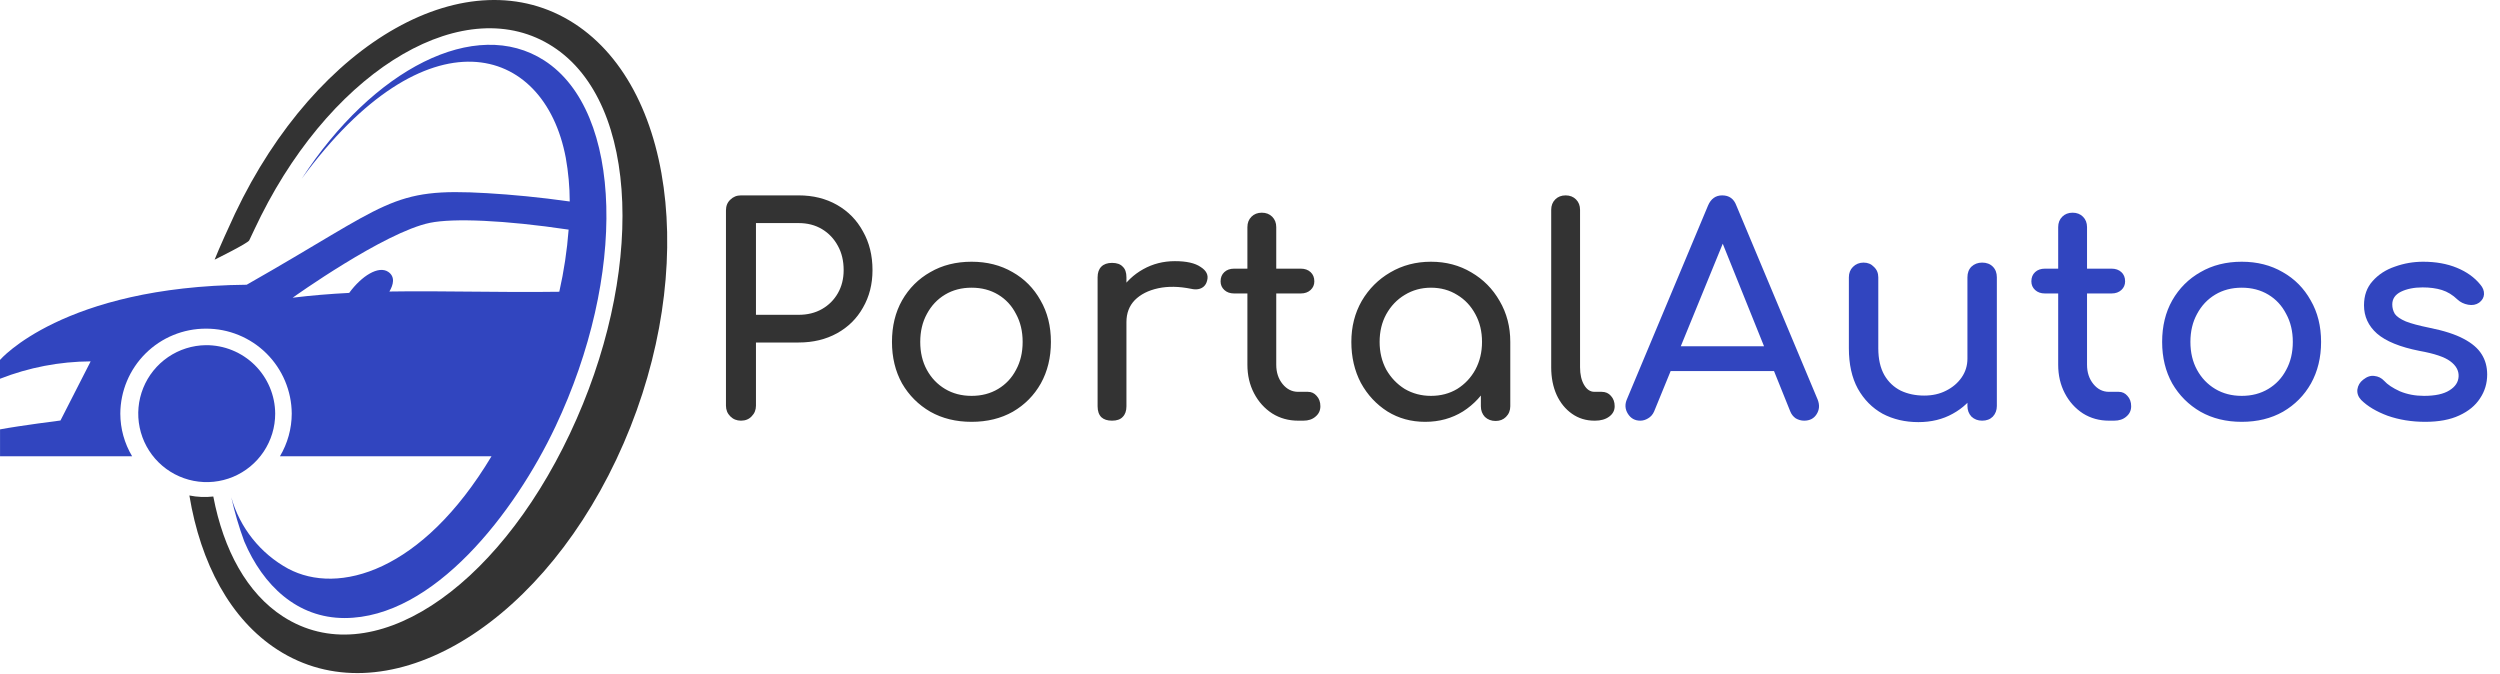
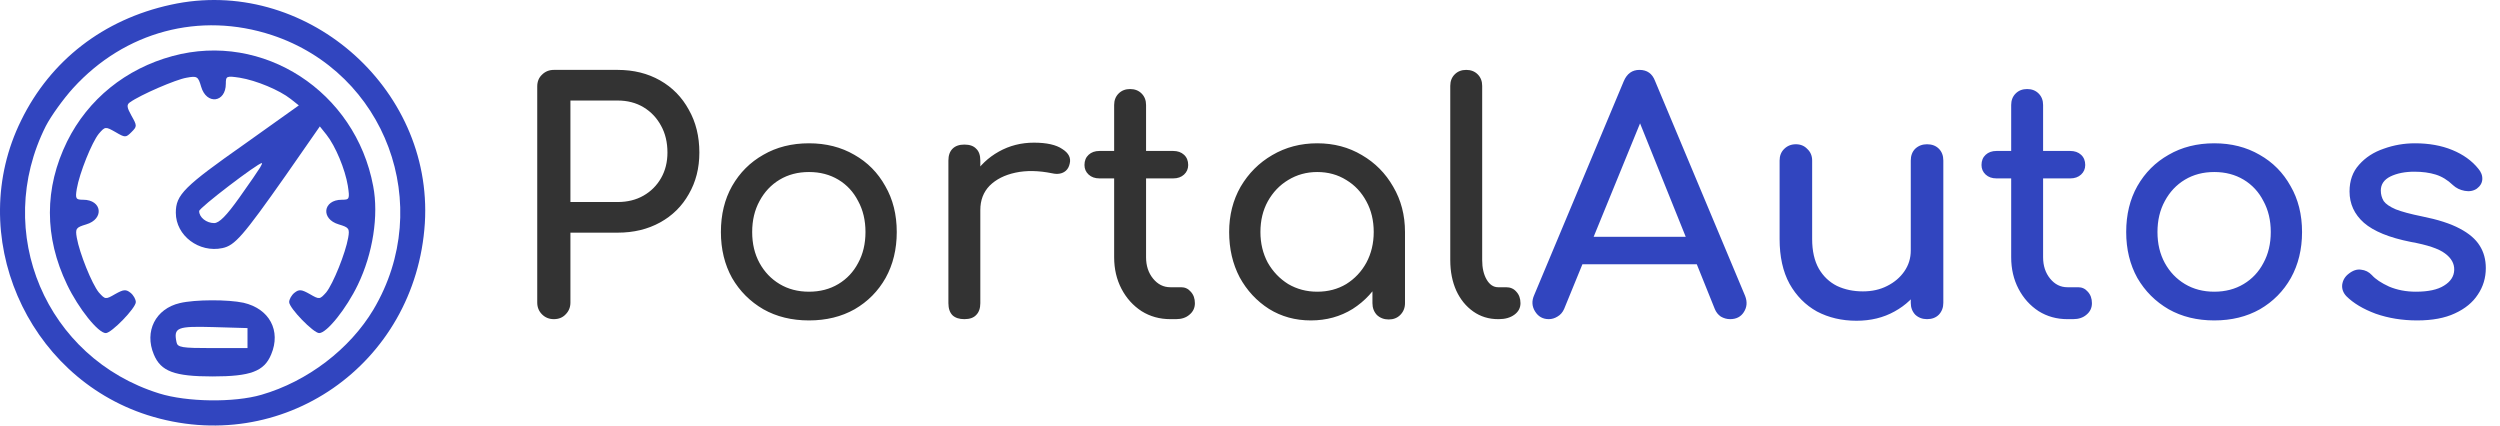
- <svg xmlns="http://www.w3.org/2000/svg" width="208" height="56" viewBox="0 0 208 56" fill="none">
-   <path d="M47.76 1.942C38.999 -3.705 26.379 3.382 19.554 17.774C19.131 18.669 18.212 20.696 17.855 21.605C17.855 21.605 20.62 20.243 20.735 20.001C20.882 19.689 21.558 18.259 21.718 17.954C27.993 5.471 38.849 -0.741 45.989 3.874C53.316 8.6 53.608 22.992 47.412 36.088C41.217 49.184 30.885 56.026 23.555 51.299C20.557 49.368 18.599 45.773 17.747 41.309C17.083 41.386 16.411 41.357 15.756 41.224C16.694 46.878 19.17 51.532 23.089 54.058C31.85 59.705 44.47 52.618 51.279 38.226C58.088 23.835 56.523 7.593 47.76 1.942Z" fill="#333333" />
-   <path d="M17.133 28.718C16.009 28.731 14.915 29.076 13.986 29.71C13.058 30.344 12.338 31.238 11.917 32.28C11.496 33.322 11.392 34.466 11.62 35.566C11.847 36.667 12.394 37.676 13.194 38.466C13.993 39.256 15.008 39.792 16.111 40.007C17.215 40.222 18.357 40.105 19.394 39.672C20.431 39.239 21.317 38.509 21.94 37.573C22.563 36.638 22.896 35.539 22.896 34.415C22.892 33.663 22.739 32.919 22.447 32.225C22.155 31.532 21.73 30.902 21.195 30.373C20.659 29.844 20.025 29.426 19.328 29.142C18.632 28.858 17.886 28.714 17.133 28.718Z" fill="#3145BF" />
-   <path d="M17.134 27.344C19.017 27.337 20.827 28.078 22.166 29.403C23.504 30.729 24.262 32.531 24.273 34.415C24.269 35.665 23.929 36.891 23.29 37.964H40.892C35.12 47.593 28.137 49.541 23.968 47.311C22.825 46.686 21.817 45.839 21.006 44.819C20.194 43.799 19.594 42.627 19.242 41.372C19.519 42.618 19.88 43.844 20.321 45.042C21.889 48.735 24.746 51.421 28.665 51.421C36.094 51.421 42.837 42.628 46.209 35.498C52.145 22.953 51.876 9.282 45.284 5.032C39.557 1.339 31.026 5.747 25.1 14.871C35.428 0.785 45.277 3.579 47.074 13.133C47.288 14.331 47.398 15.546 47.402 16.764C44.867 16.406 42.578 16.193 40.531 16.072C32.466 15.596 32.466 16.905 20.525 23.69C5.234 23.838 0 29.945 0 29.945V31.513C2.404 30.571 4.961 30.08 7.543 30.066L5.031 34.986C5.031 34.986 1.728 35.403 0.003 35.724V37.964H10.994C10.352 36.891 10.013 35.665 10.01 34.415C10.02 32.534 10.776 30.733 12.111 29.408C13.446 28.083 15.252 27.341 17.134 27.344ZM35.776 18.538C37.717 18.141 41.984 18.312 47.31 19.105C47.178 20.845 46.918 22.573 46.533 24.274C41.492 24.346 36.864 24.182 32.397 24.255C32.725 23.707 32.906 23.021 32.296 22.615C31.495 22.083 30.098 22.943 29.052 24.369C27.478 24.451 25.913 24.576 24.349 24.77C24.349 24.766 31.991 19.309 35.776 18.538Z" fill="#3145BF" />
-   <path d="M61.648 35C61.296 35 61 34.88 60.76 34.64C60.52 34.4 60.4 34.104 60.4 33.752V17.504C60.4 17.136 60.52 16.84 60.76 16.616C61 16.376 61.296 16.256 61.648 16.256H66.448C67.648 16.256 68.712 16.52 69.64 17.048C70.568 17.576 71.288 18.312 71.8 19.256C72.328 20.184 72.592 21.256 72.592 22.472C72.592 23.64 72.328 24.68 71.8 25.592C71.288 26.504 70.568 27.216 69.64 27.728C68.712 28.24 67.648 28.496 66.448 28.496H62.896V33.752C62.896 34.104 62.776 34.4 62.536 34.64C62.312 34.88 62.016 35 61.648 35ZM62.896 26.192H66.448C67.184 26.192 67.832 26.032 68.392 25.712C68.952 25.392 69.392 24.952 69.712 24.392C70.032 23.832 70.192 23.192 70.192 22.472C70.192 21.704 70.032 21.032 69.712 20.456C69.392 19.864 68.952 19.4 68.392 19.064C67.832 18.728 67.184 18.56 66.448 18.56H62.896V26.192ZM80.836 35.096C79.54 35.096 78.396 34.816 77.404 34.256C76.412 33.68 75.628 32.896 75.052 31.904C74.492 30.896 74.212 29.744 74.212 28.448C74.212 27.136 74.492 25.984 75.052 24.992C75.628 23.984 76.412 23.2 77.404 22.64C78.396 22.064 79.54 21.776 80.836 21.776C82.116 21.776 83.252 22.064 84.244 22.64C85.236 23.2 86.012 23.984 86.572 24.992C87.148 25.984 87.436 27.136 87.436 28.448C87.436 29.744 87.156 30.896 86.596 31.904C86.036 32.896 85.26 33.68 84.268 34.256C83.276 34.816 82.132 35.096 80.836 35.096ZM80.836 32.936C81.668 32.936 82.404 32.744 83.044 32.36C83.684 31.976 84.18 31.448 84.532 30.776C84.9 30.104 85.084 29.328 85.084 28.448C85.084 27.568 84.9 26.792 84.532 26.12C84.18 25.432 83.684 24.896 83.044 24.512C82.404 24.128 81.668 23.936 80.836 23.936C80.004 23.936 79.268 24.128 78.628 24.512C77.988 24.896 77.484 25.432 77.116 26.12C76.748 26.792 76.564 27.568 76.564 28.448C76.564 29.328 76.748 30.104 77.116 30.776C77.484 31.448 77.988 31.976 78.628 32.36C79.268 32.744 80.004 32.936 80.836 32.936ZM92.496 26.792C92.496 25.832 92.728 24.976 93.192 24.224C93.672 23.456 94.312 22.848 95.112 22.4C95.912 21.952 96.792 21.728 97.752 21.728C98.712 21.728 99.424 21.888 99.888 22.208C100.368 22.512 100.552 22.88 100.44 23.312C100.392 23.536 100.296 23.712 100.152 23.84C100.024 23.952 99.872 24.024 99.696 24.056C99.52 24.088 99.328 24.08 99.12 24.032C98.096 23.824 97.176 23.808 96.36 23.984C95.544 24.16 94.896 24.488 94.416 24.968C93.952 25.448 93.72 26.056 93.72 26.792H92.496ZM92.52 35C92.136 35 91.84 34.904 91.632 34.712C91.424 34.504 91.32 34.2 91.32 33.8V23.072C91.32 22.688 91.424 22.392 91.632 22.184C91.84 21.976 92.136 21.872 92.52 21.872C92.92 21.872 93.216 21.976 93.408 22.184C93.616 22.376 93.72 22.672 93.72 23.072V33.8C93.72 34.184 93.616 34.48 93.408 34.688C93.216 34.896 92.92 35 92.52 35ZM108.008 35C107.208 35 106.488 34.8 105.848 34.4C105.208 33.984 104.704 33.424 104.336 32.72C103.968 32.016 103.784 31.224 103.784 30.344V18.896C103.784 18.544 103.896 18.256 104.12 18.032C104.344 17.808 104.632 17.696 104.984 17.696C105.336 17.696 105.624 17.808 105.848 18.032C106.072 18.256 106.184 18.544 106.184 18.896V30.344C106.184 30.984 106.36 31.52 106.712 31.952C107.064 32.384 107.496 32.6 108.008 32.6H108.824C109.112 32.6 109.352 32.712 109.544 32.936C109.752 33.16 109.856 33.448 109.856 33.8C109.856 34.152 109.72 34.44 109.448 34.664C109.192 34.888 108.856 35 108.44 35H108.008ZM102.68 24.416C102.344 24.416 102.072 24.32 101.864 24.128C101.656 23.936 101.552 23.696 101.552 23.408C101.552 23.088 101.656 22.832 101.864 22.64C102.072 22.448 102.344 22.352 102.68 22.352H108.224C108.56 22.352 108.832 22.448 109.04 22.64C109.248 22.832 109.352 23.088 109.352 23.408C109.352 23.696 109.248 23.936 109.04 24.128C108.832 24.32 108.56 24.416 108.224 24.416H102.68ZM118.576 35.096C117.408 35.096 116.36 34.808 115.432 34.232C114.504 33.64 113.768 32.848 113.224 31.856C112.696 30.848 112.432 29.712 112.432 28.448C112.432 27.184 112.72 26.048 113.296 25.04C113.888 24.032 114.68 23.24 115.672 22.664C116.68 22.072 117.808 21.776 119.056 21.776C120.304 21.776 121.424 22.072 122.416 22.664C123.408 23.24 124.192 24.032 124.768 25.04C125.36 26.048 125.656 27.184 125.656 28.448H124.72C124.72 29.712 124.448 30.848 123.904 31.856C123.376 32.848 122.648 33.64 121.72 34.232C120.792 34.808 119.744 35.096 118.576 35.096ZM119.056 32.936C119.872 32.936 120.6 32.744 121.24 32.36C121.88 31.96 122.384 31.424 122.752 30.752C123.12 30.064 123.304 29.296 123.304 28.448C123.304 27.584 123.12 26.816 122.752 26.144C122.384 25.456 121.88 24.92 121.24 24.536C120.6 24.136 119.872 23.936 119.056 23.936C118.256 23.936 117.528 24.136 116.872 24.536C116.232 24.92 115.72 25.456 115.336 26.144C114.968 26.816 114.784 27.584 114.784 28.448C114.784 29.296 114.968 30.064 115.336 30.752C115.72 31.424 116.232 31.96 116.872 32.36C117.528 32.744 118.256 32.936 119.056 32.936ZM124.432 35.024C124.08 35.024 123.784 34.912 123.544 34.688C123.32 34.448 123.208 34.152 123.208 33.8V30.128L123.664 27.584L125.656 28.448V33.8C125.656 34.152 125.536 34.448 125.296 34.688C125.072 34.912 124.784 35.024 124.432 35.024ZM132.66 35C131.956 35 131.332 34.808 130.788 34.424C130.244 34.04 129.82 33.52 129.516 32.864C129.212 32.192 129.06 31.424 129.06 30.56V17.456C129.06 17.104 129.172 16.816 129.396 16.592C129.62 16.368 129.908 16.256 130.26 16.256C130.612 16.256 130.9 16.368 131.124 16.592C131.348 16.816 131.46 17.104 131.46 17.456V30.56C131.46 31.152 131.572 31.64 131.796 32.024C132.02 32.408 132.308 32.6 132.66 32.6H133.26C133.58 32.6 133.836 32.712 134.028 32.936C134.236 33.16 134.34 33.448 134.34 33.8C134.34 34.152 134.188 34.44 133.884 34.664C133.58 34.888 133.188 35 132.708 35H132.66Z" fill="#333333" />
-   <path d="M136.471 35C136.023 35 135.679 34.808 135.439 34.424C135.199 34.04 135.175 33.632 135.367 33.2L142.111 17.096C142.351 16.536 142.743 16.256 143.287 16.256C143.863 16.256 144.255 16.536 144.463 17.096L151.231 33.248C151.407 33.696 151.375 34.104 151.135 34.472C150.911 34.824 150.567 35 150.103 35C149.863 35 149.631 34.936 149.407 34.808C149.199 34.664 149.047 34.472 148.951 34.232L142.999 19.448H143.671L137.623 34.232C137.511 34.488 137.343 34.68 137.119 34.808C136.911 34.936 136.695 35 136.471 35ZM137.743 30.872L138.703 28.808H148.111L149.071 30.872H137.743ZM159.61 35.12C158.506 35.12 157.514 34.888 156.634 34.424C155.77 33.944 155.082 33.248 154.57 32.336C154.074 31.424 153.826 30.304 153.826 28.976V23.072C153.826 22.72 153.938 22.432 154.162 22.208C154.402 21.968 154.698 21.848 155.05 21.848C155.402 21.848 155.69 21.968 155.914 22.208C156.154 22.432 156.274 22.72 156.274 23.072V28.976C156.274 29.872 156.442 30.616 156.778 31.208C157.114 31.784 157.57 32.216 158.146 32.504C158.722 32.776 159.37 32.912 160.09 32.912C160.778 32.912 161.386 32.776 161.914 32.504C162.458 32.232 162.89 31.864 163.21 31.4C163.53 30.936 163.69 30.416 163.69 29.84H165.202C165.202 30.832 164.954 31.728 164.458 32.528C163.978 33.328 163.314 33.96 162.466 34.424C161.634 34.888 160.682 35.12 159.61 35.12ZM164.914 35C164.562 35 164.266 34.888 164.026 34.664C163.802 34.424 163.69 34.128 163.69 33.776V23.072C163.69 22.704 163.802 22.408 164.026 22.184C164.266 21.96 164.562 21.848 164.914 21.848C165.282 21.848 165.578 21.96 165.802 22.184C166.026 22.408 166.138 22.704 166.138 23.072V33.776C166.138 34.128 166.026 34.424 165.802 34.664C165.578 34.888 165.282 35 164.914 35ZM175.465 35C174.665 35 173.945 34.8 173.305 34.4C172.665 33.984 172.161 33.424 171.793 32.72C171.425 32.016 171.241 31.224 171.241 30.344V18.896C171.241 18.544 171.353 18.256 171.577 18.032C171.801 17.808 172.089 17.696 172.441 17.696C172.793 17.696 173.081 17.808 173.305 18.032C173.529 18.256 173.641 18.544 173.641 18.896V30.344C173.641 30.984 173.817 31.52 174.169 31.952C174.521 32.384 174.953 32.6 175.465 32.6H176.281C176.569 32.6 176.809 32.712 177.001 32.936C177.209 33.16 177.313 33.448 177.313 33.8C177.313 34.152 177.177 34.44 176.905 34.664C176.649 34.888 176.313 35 175.897 35H175.465ZM170.137 24.416C169.801 24.416 169.529 24.32 169.321 24.128C169.113 23.936 169.009 23.696 169.009 23.408C169.009 23.088 169.113 22.832 169.321 22.64C169.529 22.448 169.801 22.352 170.137 22.352H175.681C176.017 22.352 176.289 22.448 176.497 22.64C176.705 22.832 176.809 23.088 176.809 23.408C176.809 23.696 176.705 23.936 176.497 24.128C176.289 24.32 176.017 24.416 175.681 24.416H170.137ZM186.514 35.096C185.218 35.096 184.074 34.816 183.082 34.256C182.09 33.68 181.306 32.896 180.73 31.904C180.17 30.896 179.89 29.744 179.89 28.448C179.89 27.136 180.17 25.984 180.73 24.992C181.306 23.984 182.09 23.2 183.082 22.64C184.074 22.064 185.218 21.776 186.514 21.776C187.794 21.776 188.93 22.064 189.922 22.64C190.914 23.2 191.69 23.984 192.25 24.992C192.826 25.984 193.114 27.136 193.114 28.448C193.114 29.744 192.834 30.896 192.274 31.904C191.714 32.896 190.938 33.68 189.946 34.256C188.954 34.816 187.81 35.096 186.514 35.096ZM186.514 32.936C187.346 32.936 188.082 32.744 188.722 32.36C189.362 31.976 189.858 31.448 190.21 30.776C190.578 30.104 190.762 29.328 190.762 28.448C190.762 27.568 190.578 26.792 190.21 26.12C189.858 25.432 189.362 24.896 188.722 24.512C188.082 24.128 187.346 23.936 186.514 23.936C185.682 23.936 184.946 24.128 184.306 24.512C183.666 24.896 183.162 25.432 182.794 26.12C182.426 26.792 182.242 27.568 182.242 28.448C182.242 29.328 182.426 30.104 182.794 30.776C183.162 31.448 183.666 31.976 184.306 32.36C184.946 32.744 185.682 32.936 186.514 32.936ZM201.773 35.096C200.653 35.096 199.613 34.928 198.653 34.592C197.709 34.24 196.973 33.8 196.445 33.272C196.205 33.016 196.101 32.728 196.133 32.408C196.181 32.072 196.341 31.8 196.613 31.592C196.933 31.336 197.245 31.232 197.549 31.28C197.869 31.312 198.141 31.448 198.365 31.688C198.637 31.992 199.069 32.28 199.661 32.552C200.269 32.808 200.941 32.936 201.677 32.936C202.605 32.936 203.309 32.784 203.789 32.48C204.285 32.176 204.541 31.784 204.557 31.304C204.573 30.824 204.341 30.408 203.861 30.056C203.397 29.704 202.541 29.416 201.293 29.192C199.677 28.872 198.501 28.392 197.765 27.752C197.045 27.112 196.685 26.328 196.685 25.4C196.685 24.584 196.925 23.912 197.405 23.384C197.885 22.84 198.501 22.44 199.253 22.184C200.005 21.912 200.789 21.776 201.605 21.776C202.661 21.776 203.597 21.944 204.413 22.28C205.229 22.616 205.877 23.08 206.357 23.672C206.581 23.928 206.685 24.2 206.669 24.488C206.653 24.76 206.517 24.992 206.261 25.184C206.005 25.36 205.701 25.416 205.349 25.352C204.997 25.288 204.701 25.144 204.461 24.92C204.061 24.536 203.629 24.272 203.165 24.128C202.701 23.984 202.165 23.912 201.557 23.912C200.853 23.912 200.253 24.032 199.757 24.272C199.277 24.512 199.037 24.864 199.037 25.328C199.037 25.616 199.109 25.88 199.253 26.12C199.413 26.344 199.717 26.552 200.165 26.744C200.613 26.92 201.269 27.096 202.133 27.272C203.333 27.512 204.277 27.816 204.965 28.184C205.669 28.552 206.173 28.984 206.477 29.48C206.781 29.96 206.933 30.52 206.933 31.16C206.933 31.896 206.733 32.56 206.333 33.152C205.949 33.744 205.373 34.216 204.605 34.568C203.853 34.92 202.909 35.096 201.773 35.096Z" fill="#3145BF" />
+ <svg xmlns="http://www.w3.org/2000/svg" width="188" height="32" viewBox="0 0 188 32" fill="none">
+   <path d="M41.648 24C41.296 24 41 23.88 40.76 23.64C40.52 23.4 40.4 23.104 40.4 22.752V6.504C40.4 6.136 40.52 5.84 40.76 5.616C41 5.376 41.296 5.256 41.648 5.256H46.448C47.648 5.256 48.712 5.52 49.64 6.048C50.568 6.576 51.288 7.312 51.8 8.256C52.328 9.184 52.592 10.256 52.592 11.472C52.592 12.64 52.328 13.68 51.8 14.592C51.288 15.504 50.568 16.216 49.64 16.728C48.712 17.24 47.648 17.496 46.448 17.496H42.896V22.752C42.896 23.104 42.776 23.4 42.536 23.64C42.312 23.88 42.016 24 41.648 24ZM42.896 15.192H46.448C47.184 15.192 47.832 15.032 48.392 14.712C48.952 14.392 49.392 13.952 49.712 13.392C50.032 12.832 50.192 12.192 50.192 11.472C50.192 10.704 50.032 10.032 49.712 9.456C49.392 8.864 48.952 8.4 48.392 8.064C47.832 7.728 47.184 7.56 46.448 7.56H42.896V15.192ZM60.836 24.096C59.54 24.096 58.396 23.816 57.404 23.256C56.412 22.68 55.628 21.896 55.052 20.904C54.492 19.896 54.212 18.744 54.212 17.448C54.212 16.136 54.492 14.984 55.052 13.992C55.628 12.984 56.412 12.2 57.404 11.64C58.396 11.064 59.54 10.776 60.836 10.776C62.116 10.776 63.252 11.064 64.244 11.64C65.236 12.2 66.012 12.984 66.572 13.992C67.148 14.984 67.436 16.136 67.436 17.448C67.436 18.744 67.156 19.896 66.596 20.904C66.036 21.896 65.26 22.68 64.268 23.256C63.276 23.816 62.132 24.096 60.836 24.096ZM60.836 21.936C61.668 21.936 62.404 21.744 63.044 21.36C63.684 20.976 64.18 20.448 64.532 19.776C64.9 19.104 65.084 18.328 65.084 17.448C65.084 16.568 64.9 15.792 64.532 15.12C64.18 14.432 63.684 13.896 63.044 13.512C62.404 13.128 61.668 12.936 60.836 12.936C60.004 12.936 59.268 13.128 58.628 13.512C57.988 13.896 57.484 14.432 57.116 15.12C56.748 15.792 56.564 16.568 56.564 17.448C56.564 18.328 56.748 19.104 57.116 19.776C57.484 20.448 57.988 20.976 58.628 21.36C59.268 21.744 60.004 21.936 60.836 21.936ZM72.496 15.792C72.496 14.832 72.728 13.976 73.192 13.224C73.672 12.456 74.312 11.848 75.112 11.4C75.912 10.952 76.792 10.728 77.752 10.728C78.712 10.728 79.424 10.888 79.888 11.208C80.368 11.512 80.552 11.88 80.44 12.312C80.392 12.536 80.296 12.712 80.152 12.84C80.024 12.952 79.872 13.024 79.696 13.056C79.52 13.088 79.328 13.08 79.12 13.032C78.096 12.824 77.176 12.808 76.36 12.984C75.544 13.16 74.896 13.488 74.416 13.968C73.952 14.448 73.72 15.056 73.72 15.792H72.496ZM72.52 24C72.136 24 71.84 23.904 71.632 23.712C71.424 23.504 71.32 23.2 71.32 22.8V12.072C71.32 11.688 71.424 11.392 71.632 11.184C71.84 10.976 72.136 10.872 72.52 10.872C72.92 10.872 73.216 10.976 73.408 11.184C73.616 11.376 73.72 11.672 73.72 12.072V22.8C73.72 23.184 73.616 23.48 73.408 23.688C73.216 23.896 72.92 24 72.52 24ZM88.008 24C87.208 24 86.488 23.8 85.848 23.4C85.208 22.984 84.704 22.424 84.336 21.72C83.968 21.016 83.784 20.224 83.784 19.344V7.896C83.784 7.544 83.896 7.256 84.12 7.032C84.344 6.808 84.632 6.696 84.984 6.696C85.336 6.696 85.624 6.808 85.848 7.032C86.072 7.256 86.184 7.544 86.184 7.896V19.344C86.184 19.984 86.36 20.52 86.712 20.952C87.064 21.384 87.496 21.6 88.008 21.6H88.824C89.112 21.6 89.352 21.712 89.544 21.936C89.752 22.16 89.856 22.448 89.856 22.8C89.856 23.152 89.72 23.44 89.448 23.664C89.192 23.888 88.856 24 88.44 24H88.008ZM82.68 13.416C82.344 13.416 82.072 13.32 81.864 13.128C81.656 12.936 81.552 12.696 81.552 12.408C81.552 12.088 81.656 11.832 81.864 11.64C82.072 11.448 82.344 11.352 82.68 11.352H88.224C88.56 11.352 88.832 11.448 89.04 11.64C89.248 11.832 89.352 12.088 89.352 12.408C89.352 12.696 89.248 12.936 89.04 13.128C88.832 13.32 88.56 13.416 88.224 13.416H82.68ZM98.576 24.096C97.408 24.096 96.36 23.808 95.432 23.232C94.504 22.64 93.768 21.848 93.224 20.856C92.696 19.848 92.432 18.712 92.432 17.448C92.432 16.184 92.72 15.048 93.296 14.04C93.888 13.032 94.68 12.24 95.672 11.664C96.68 11.072 97.808 10.776 99.056 10.776C100.304 10.776 101.424 11.072 102.416 11.664C103.408 12.24 104.192 13.032 104.768 14.04C105.36 15.048 105.656 16.184 105.656 17.448H104.72C104.72 18.712 104.448 19.848 103.904 20.856C103.376 21.848 102.648 22.64 101.72 23.232C100.792 23.808 99.744 24.096 98.576 24.096ZM99.056 21.936C99.872 21.936 100.6 21.744 101.24 21.36C101.88 20.96 102.384 20.424 102.752 19.752C103.12 19.064 103.304 18.296 103.304 17.448C103.304 16.584 103.12 15.816 102.752 15.144C102.384 14.456 101.88 13.92 101.24 13.536C100.6 13.136 99.872 12.936 99.056 12.936C98.256 12.936 97.528 13.136 96.872 13.536C96.232 13.92 95.72 14.456 95.336 15.144C94.968 15.816 94.784 16.584 94.784 17.448C94.784 18.296 94.968 19.064 95.336 19.752C95.72 20.424 96.232 20.96 96.872 21.36C97.528 21.744 98.256 21.936 99.056 21.936ZM104.432 24.024C104.08 24.024 103.784 23.912 103.544 23.688C103.32 23.448 103.208 23.152 103.208 22.8V19.128L103.664 16.584L105.656 17.448V22.8C105.656 23.152 105.536 23.448 105.296 23.688C105.072 23.912 104.784 24.024 104.432 24.024ZM112.66 24C111.956 24 111.332 23.808 110.788 23.424C110.244 23.04 109.82 22.52 109.516 21.864C109.212 21.192 109.06 20.424 109.06 19.56V6.456C109.06 6.104 109.172 5.816 109.396 5.592C109.62 5.368 109.908 5.256 110.26 5.256C110.612 5.256 110.9 5.368 111.124 5.592C111.348 5.816 111.46 6.104 111.46 6.456V19.56C111.46 20.152 111.572 20.64 111.796 21.024C112.02 21.408 112.308 21.6 112.66 21.6H113.26C113.58 21.6 113.836 21.712 114.028 21.936C114.236 22.16 114.34 22.448 114.34 22.8C114.34 23.152 114.188 23.44 113.884 23.664C113.58 23.888 113.188 24 112.708 24H112.66Z" fill="#333333" />
+   <path d="M116.471 24C116.023 24 115.679 23.808 115.439 23.424C115.199 23.04 115.175 22.632 115.367 22.2L122.111 6.096C122.351 5.536 122.743 5.256 123.287 5.256C123.863 5.256 124.255 5.536 124.463 6.096L131.231 22.248C131.407 22.696 131.375 23.104 131.135 23.472C130.911 23.824 130.567 24 130.103 24C129.863 24 129.631 23.936 129.407 23.808C129.199 23.664 129.047 23.472 128.951 23.232L122.999 8.448H123.671L117.623 23.232C117.511 23.488 117.343 23.68 117.119 23.808C116.911 23.936 116.695 24 116.471 24ZM117.743 19.872L118.703 17.808H128.111L129.071 19.872H117.743ZM139.61 24.12C138.506 24.12 137.514 23.888 136.634 23.424C135.77 22.944 135.082 22.248 134.57 21.336C134.074 20.424 133.826 19.304 133.826 17.976V12.072C133.826 11.72 133.938 11.432 134.162 11.208C134.402 10.968 134.698 10.848 135.05 10.848C135.402 10.848 135.69 10.968 135.914 11.208C136.154 11.432 136.274 11.72 136.274 12.072V17.976C136.274 18.872 136.442 19.616 136.778 20.208C137.114 20.784 137.57 21.216 138.146 21.504C138.722 21.776 139.37 21.912 140.09 21.912C140.778 21.912 141.386 21.776 141.914 21.504C142.458 21.232 142.89 20.864 143.21 20.4C143.53 19.936 143.69 19.416 143.69 18.84H145.202C145.202 19.832 144.954 20.728 144.458 21.528C143.978 22.328 143.314 22.96 142.466 23.424C141.634 23.888 140.682 24.12 139.61 24.12ZM144.914 24C144.562 24 144.266 23.888 144.026 23.664C143.802 23.424 143.69 23.128 143.69 22.776V12.072C143.69 11.704 143.802 11.408 144.026 11.184C144.266 10.96 144.562 10.848 144.914 10.848C145.282 10.848 145.578 10.96 145.802 11.184C146.026 11.408 146.138 11.704 146.138 12.072V22.776C146.138 23.128 146.026 23.424 145.802 23.664C145.578 23.888 145.282 24 144.914 24ZM155.465 24C154.665 24 153.945 23.8 153.305 23.4C152.665 22.984 152.161 22.424 151.793 21.72C151.425 21.016 151.241 20.224 151.241 19.344V7.896C151.241 7.544 151.353 7.256 151.577 7.032C151.801 6.808 152.089 6.696 152.441 6.696C152.793 6.696 153.081 6.808 153.305 7.032C153.529 7.256 153.641 7.544 153.641 7.896V19.344C153.641 19.984 153.817 20.52 154.169 20.952C154.521 21.384 154.953 21.6 155.465 21.6H156.281C156.569 21.6 156.809 21.712 157.001 21.936C157.209 22.16 157.313 22.448 157.313 22.8C157.313 23.152 157.177 23.44 156.905 23.664C156.649 23.888 156.313 24 155.897 24H155.465ZM150.137 13.416C149.801 13.416 149.529 13.32 149.321 13.128C149.113 12.936 149.009 12.696 149.009 12.408C149.009 12.088 149.113 11.832 149.321 11.64C149.529 11.448 149.801 11.352 150.137 11.352H155.681C156.017 11.352 156.289 11.448 156.497 11.64C156.705 11.832 156.809 12.088 156.809 12.408C156.809 12.696 156.705 12.936 156.497 13.128C156.289 13.32 156.017 13.416 155.681 13.416H150.137ZM166.514 24.096C165.218 24.096 164.074 23.816 163.082 23.256C162.09 22.68 161.306 21.896 160.73 20.904C160.17 19.896 159.89 18.744 159.89 17.448C159.89 16.136 160.17 14.984 160.73 13.992C161.306 12.984 162.09 12.2 163.082 11.64C164.074 11.064 165.218 10.776 166.514 10.776C167.794 10.776 168.93 11.064 169.922 11.64C170.914 12.2 171.69 12.984 172.25 13.992C172.826 14.984 173.114 16.136 173.114 17.448C173.114 18.744 172.834 19.896 172.274 20.904C171.714 21.896 170.938 22.68 169.946 23.256C168.954 23.816 167.81 24.096 166.514 24.096ZM166.514 21.936C167.346 21.936 168.082 21.744 168.722 21.36C169.362 20.976 169.858 20.448 170.21 19.776C170.578 19.104 170.762 18.328 170.762 17.448C170.762 16.568 170.578 15.792 170.21 15.12C169.858 14.432 169.362 13.896 168.722 13.512C168.082 13.128 167.346 12.936 166.514 12.936C165.682 12.936 164.946 13.128 164.306 13.512C163.666 13.896 163.162 14.432 162.794 15.12C162.426 15.792 162.242 16.568 162.242 17.448C162.242 18.328 162.426 19.104 162.794 19.776C163.162 20.448 163.666 20.976 164.306 21.36C164.946 21.744 165.682 21.936 166.514 21.936ZM181.773 24.096C180.653 24.096 179.613 23.928 178.653 23.592C177.709 23.24 176.973 22.8 176.445 22.272C176.205 22.016 176.101 21.728 176.133 21.408C176.181 21.072 176.341 20.8 176.613 20.592C176.933 20.336 177.245 20.232 177.549 20.28C177.869 20.312 178.141 20.448 178.365 20.688C178.637 20.992 179.069 21.28 179.661 21.552C180.269 21.808 180.941 21.936 181.677 21.936C182.605 21.936 183.309 21.784 183.789 21.48C184.285 21.176 184.541 20.784 184.557 20.304C184.573 19.824 184.341 19.408 183.861 19.056C183.397 18.704 182.541 18.416 181.293 18.192C179.677 17.872 178.501 17.392 177.765 16.752C177.045 16.112 176.685 15.328 176.685 14.4C176.685 13.584 176.925 12.912 177.405 12.384C177.885 11.84 178.501 11.44 179.253 11.184C180.005 10.912 180.789 10.776 181.605 10.776C182.661 10.776 183.597 10.944 184.413 11.28C185.229 11.616 185.877 12.08 186.357 12.672C186.581 12.928 186.685 13.2 186.669 13.488C186.653 13.76 186.517 13.992 186.261 14.184C186.005 14.36 185.701 14.416 185.349 14.352C184.997 14.288 184.701 14.144 184.461 13.92C184.061 13.536 183.629 13.272 183.165 13.128C182.701 12.984 182.165 12.912 181.557 12.912C180.853 12.912 180.253 13.032 179.757 13.272C179.277 13.512 179.037 13.864 179.037 14.328C179.037 14.616 179.109 14.88 179.253 15.12C179.413 15.344 179.717 15.552 180.165 15.744C180.613 15.92 181.269 16.096 182.133 16.272C183.333 16.512 184.277 16.816 184.965 17.184C185.669 17.552 186.173 17.984 186.477 18.48C186.781 18.96 186.933 19.52 186.933 20.16C186.933 20.896 186.733 21.56 186.333 22.152C185.949 22.744 185.373 23.216 184.605 23.568C183.853 23.92 182.909 24.096 181.773 24.096Z" fill="#3145BF" />
+   <path d="M12.846 0.356C7.782 1.459 3.796 4.542 1.59 9.055C-2.646 17.628 1.941 28.282 11.091 31.215C21.169 34.424 31.272 27.43 31.949 16.776C32.576 6.523 22.849 -1.85 12.846 0.356ZM20.442 2.637C29.016 5.47 32.726 15.447 28.088 23.269C26.308 26.252 23.125 28.684 19.665 29.686C17.609 30.288 14.05 30.238 11.969 29.586C3.445 26.929 -0.566 17.453 3.445 9.481C3.847 8.704 4.774 7.425 5.501 6.623C9.387 2.361 15.027 0.857 20.442 2.637Z" fill="#3145BF" />
+   <path d="M12.971 4.216C9.461 5.169 6.629 7.45 5.049 10.634C3.32 14.144 3.32 17.829 5.049 21.414C5.902 23.194 7.381 25.049 7.957 25.049C8.383 25.049 10.213 23.168 10.213 22.717C10.213 22.517 10.038 22.191 9.812 22.015C9.461 21.739 9.286 21.765 8.659 22.116C7.932 22.542 7.907 22.517 7.431 21.99C6.904 21.338 5.977 19.032 5.776 17.879C5.651 17.177 5.726 17.102 6.478 16.876C7.857 16.475 7.682 15.021 6.253 15.021C5.701 15.021 5.651 14.946 5.776 14.194C5.977 13.015 6.904 10.709 7.431 10.057C7.907 9.506 7.932 9.506 8.684 9.932C9.411 10.358 9.461 10.358 9.888 9.932C10.314 9.506 10.314 9.456 9.888 8.704C9.537 8.077 9.512 7.876 9.762 7.701C10.565 7.124 13.247 5.971 14.024 5.846C14.826 5.695 14.901 5.745 15.127 6.523C15.528 7.901 16.982 7.726 16.982 6.297C16.982 5.72 17.032 5.695 18.035 5.846C19.263 6.046 21.018 6.773 21.871 7.45L22.472 7.926L18.461 10.784C13.823 14.043 13.222 14.645 13.222 15.999C13.222 17.728 14.977 19.032 16.731 18.656C17.659 18.455 18.261 17.779 21.47 13.216L24.052 9.506L24.553 10.133C25.23 10.985 25.957 12.74 26.157 13.968C26.308 14.971 26.283 15.021 25.706 15.021C24.277 15.021 24.102 16.475 25.48 16.876C26.233 17.102 26.308 17.177 26.183 17.879C25.982 19.032 25.054 21.338 24.528 21.99C24.052 22.517 24.026 22.542 23.299 22.116C22.673 21.765 22.497 21.739 22.146 22.015C21.921 22.191 21.745 22.517 21.745 22.717C21.745 23.168 23.575 25.049 24.002 25.049C24.578 25.049 26.057 23.194 26.91 21.414C28.038 19.082 28.489 16.199 28.063 13.993C26.734 6.874 19.79 2.361 12.971 4.216ZM19.564 12.589C19.464 12.765 18.762 13.793 18.01 14.845C17.032 16.224 16.481 16.776 16.105 16.776C15.528 16.776 14.977 16.35 14.977 15.873C14.977 15.623 19.389 12.263 19.69 12.263C19.74 12.263 19.665 12.414 19.564 12.589Z" fill="#3145BF" />
+   <path d="M13.523 22.792C11.693 23.218 10.84 24.923 11.567 26.653C12.094 27.931 13.122 28.308 15.98 28.308C18.837 28.308 19.865 27.931 20.392 26.653C21.144 24.873 20.266 23.218 18.311 22.767C17.158 22.517 14.676 22.517 13.523 22.792ZM18.612 25.425V26.177H15.98C13.648 26.177 13.347 26.127 13.272 25.725C13.046 24.622 13.322 24.522 16.03 24.597L18.612 24.672V25.425Z" fill="#3145BF" />
</svg>
